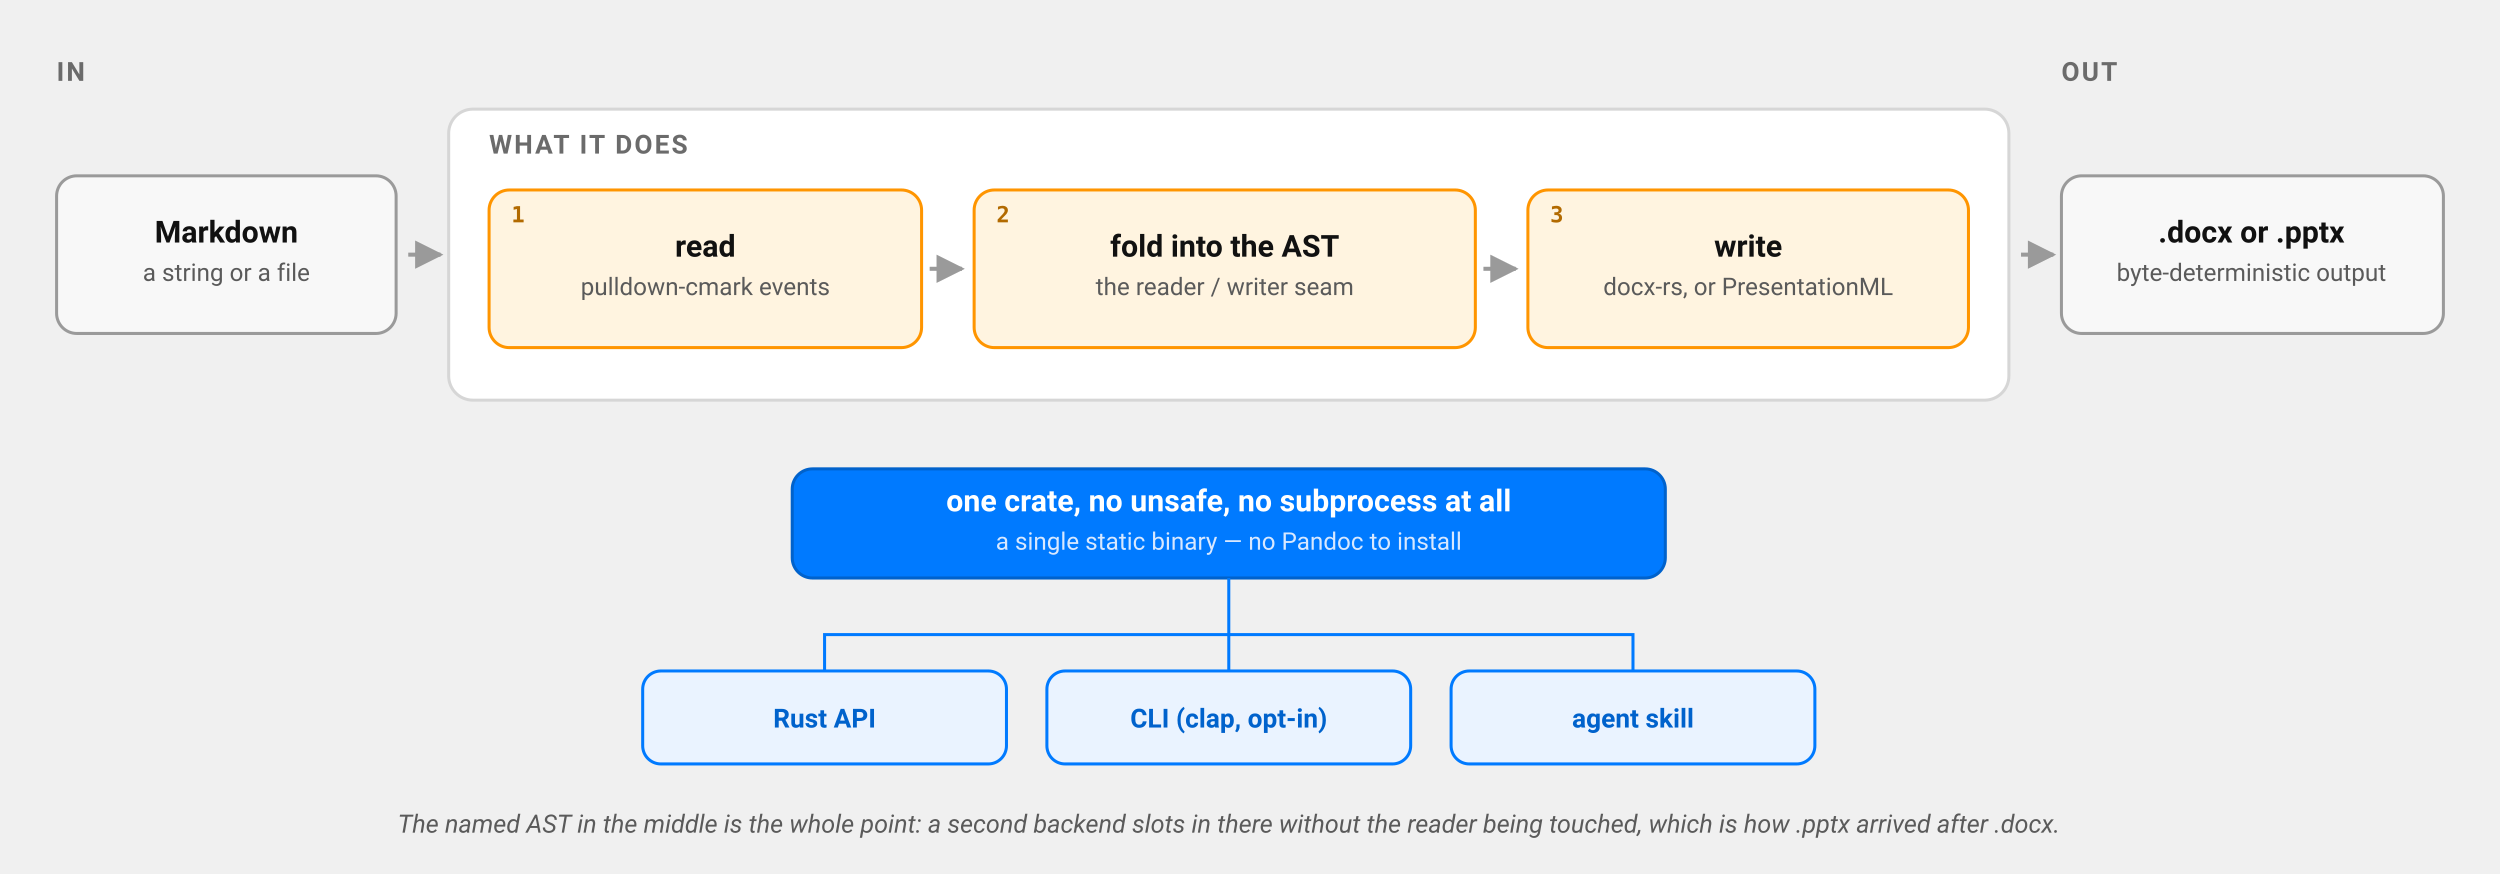
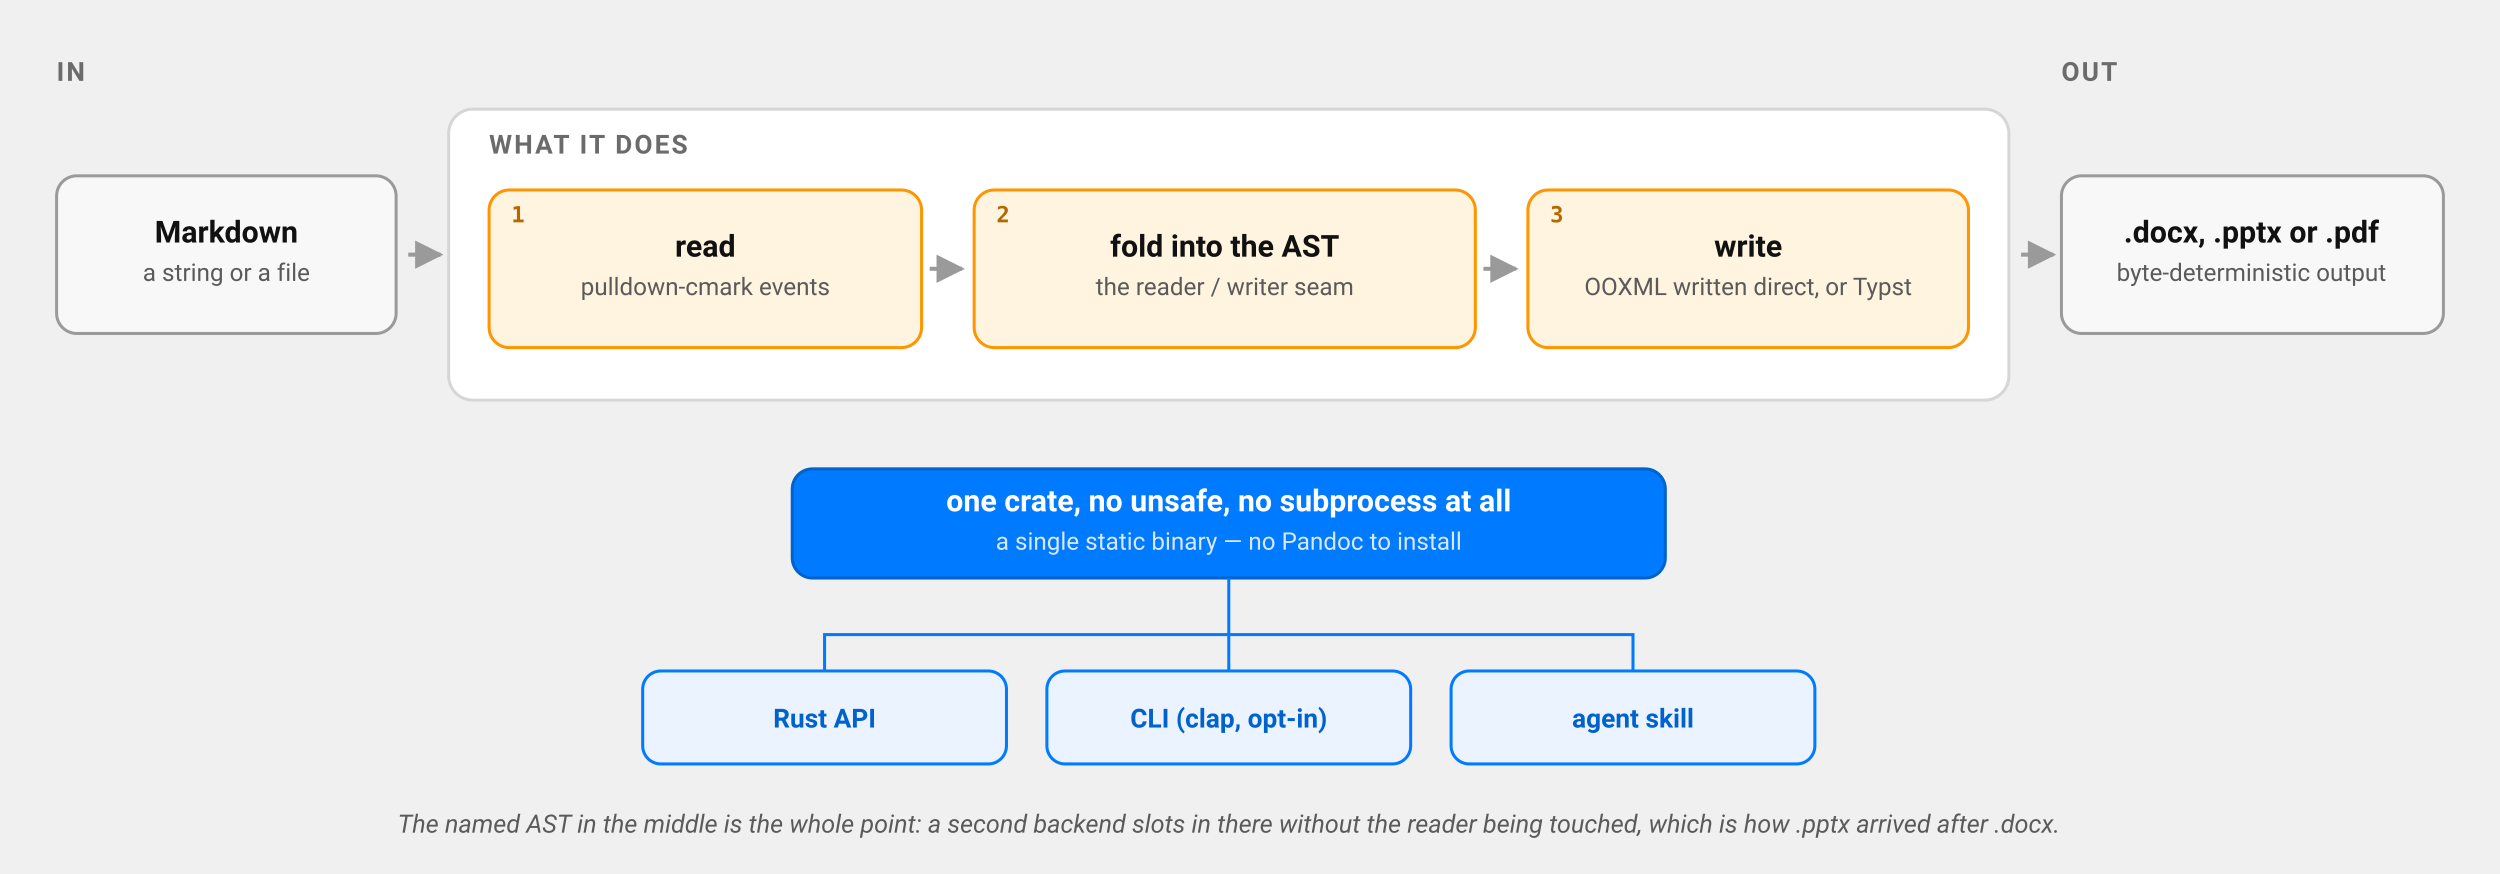
<svg xmlns="http://www.w3.org/2000/svg" viewBox="0 0 1237 432" width="1237" height="432" role="img" aria-labelledby="m2r-title m2r-desc" font-family="Roboto, 'Helvetica Neue', Arial, sans-serif">
  <style>
    .panel      { fill: #ffffff; stroke: #d6d6d6; stroke-width: 1.5; }
    .panel-label{ fill: #6b6b6b; font-size: 13px; font-weight: 600; letter-spacing: .08em; }
    .io         { fill: #F8F8F8; stroke: #9a9a9a; stroke-width: 1.5; }
    .stage      { fill: #FFF4E0; stroke: #FF9500; stroke-width: 1.5; }
    .core       { fill: #007AFF; stroke: #0062CC; stroke-width: 1.5; }
    .surface    { fill: #EAF3FF; stroke: #007AFF; stroke-width: 1.5; }
    .n-title    { font-size: 15px; font-weight: 600; fill: #111111; }
    .n-sub      { font-size: 12px; fill: #5a5a5a; }
    .on-dark    { fill: #ffffff; font-size: 15px; font-weight: 600; }
    .on-dark-sub{ fill: #d8e8ff; font-size: 12px; }
    .flow       { fill: none; stroke: #9a9a9a; stroke-width: 2; }
    .tie        { fill: none; stroke: #007AFF; stroke-width: 1.5; }
    .caption    { font-size: 12.5px; fill: #5a5a5a; font-style: italic; }
    .step       { font-size: 11px; font-weight: 700; fill: #B26A00;
                  font-family: 'Roboto Mono', ui-monospace, monospace; }
    .surf-label { font-size: 13px; font-weight: 600; fill: #0062CC; }

    @media (prefers-color-scheme: dark) {
      .panel      { fill: #1b1b1d; stroke: #3a3a3d; }
      .panel-label{ fill: #a0a0a6; }
      .io         { fill: #2a2a2e; stroke: #6f6f76; }
      .stage      { fill: #3a2d12; stroke: #FF9500; }
      .surface    { fill: #10243d; stroke: #4da2ff; }
      .n-title    { fill: #f2f2f4; }
      .n-sub      { fill: #b4b4ba; }
      .flow       { stroke: #7a7a82; }
      .tie        { stroke: #4da2ff; }
      .caption    { fill: #a0a0a6; }
      .step       { fill: #FFCC00; }
      .surf-label { fill: #4da2ff; }
    }
  </style>
  <defs>
    <marker id="m2r-arrow" viewBox="0 0 10 10" refX="9" refY="5" markerWidth="7" markerHeight="7" orient="auto-start-reverse">
      <path d="M0 0 L10 5 L0 10 z" fill="#9a9a9a" />
    </marker>
  </defs>
  <text class="panel-label" x="28" y="40">IN</text>
  <rect class="io" x="28" y="87" width="168" height="78" rx="10" />
  <text class="n-title" x="112" y="120" text-anchor="middle">Markdown</text>
  <text class="n-sub" x="112" y="139" text-anchor="middle">a string or a file</text>
  <path class="flow" d="M202 126 H218" marker-end="url(#m2r-arrow)" />
  <rect class="panel" x="222" y="54" width="772" height="144" rx="12" />
  <text class="panel-label" x="242" y="76">WHAT IT DOES</text>
  <rect class="stage" x="242" y="94" width="214" height="78" rx="10" />
  <text class="n-title" x="349" y="127" text-anchor="middle">read</text>
  <text class="n-sub" x="349" y="146" text-anchor="middle">pulldown-cmark events</text>
  <text class="step" x="253" y="110">1</text>
  <path class="flow" d="M460 133 H476" marker-end="url(#m2r-arrow)" />
  <rect class="stage" x="482" y="94" width="248" height="78" rx="10" />
  <text class="n-title" x="606" y="127" text-anchor="middle">fold into the AST</text>
  <text class="n-sub" x="606" y="146" text-anchor="middle">the reader / writer seam</text>
  <text class="step" x="493" y="110">2</text>
  <path class="flow" d="M734 133 H750" marker-end="url(#m2r-arrow)" />
  <rect class="stage" x="756" y="94" width="218" height="78" rx="10" />
  <text class="n-title" x="865" y="127" text-anchor="middle">write</text>
-   <text class="n-sub" x="865" y="146" text-anchor="middle">docx-rs, or PresentationML</text>
+   <text class="n-sub" x="865" y="146" text-anchor="middle">OOXML written direct, or Typst</text>
  <text class="step" x="767" y="110">3</text>
  <path class="flow" d="M1000 126 H1016" marker-end="url(#m2r-arrow)" />
  <text class="panel-label" x="1020" y="40">OUT</text>
  <rect class="io" x="1020" y="87" width="189" height="78" rx="10" />
-   <text class="n-title" x="1114" y="120" text-anchor="middle">.docx or .pptx</text>
+   <text class="n-title" x="1114" y="120" text-anchor="middle">.docx, .pptx or .pdf</text>
  <text class="n-sub" x="1114" y="139" text-anchor="middle">byte-deterministic output</text>
  <rect class="core" x="392" y="232" width="432" height="54" rx="10" />
  <text class="on-dark" x="608" y="253" text-anchor="middle">one crate, no unsafe, no subprocess at all</text>
  <text class="on-dark-sub" x="608" y="272" text-anchor="middle">a single static binary — no Pandoc to install</text>
  <path class="tie" d="M608 286 V314 H408 V332" />
  <path class="tie" d="M608 314 H808 V332" />
  <path class="tie" d="M608 314 V332" />
  <rect class="surface" x="318" y="332" width="180" height="46" rx="9" />
  <text class="surf-label" x="408" y="360" text-anchor="middle">Rust API</text>
  <rect class="surface" x="518" y="332" width="180" height="46" rx="9" />
  <text class="surf-label" x="608" y="360" text-anchor="middle">CLI (clap, opt-in)</text>
  <rect class="surface" x="718" y="332" width="180" height="46" rx="9" />
  <text class="surf-label" x="808" y="360" text-anchor="middle">agent skill</text>
  <text class="caption" x="608" y="412" text-anchor="middle">The named AST in the middle is the whole point: a second backend slots in there without the reader being touched, which is how .pptx arrived after .docx.</text>
</svg>
